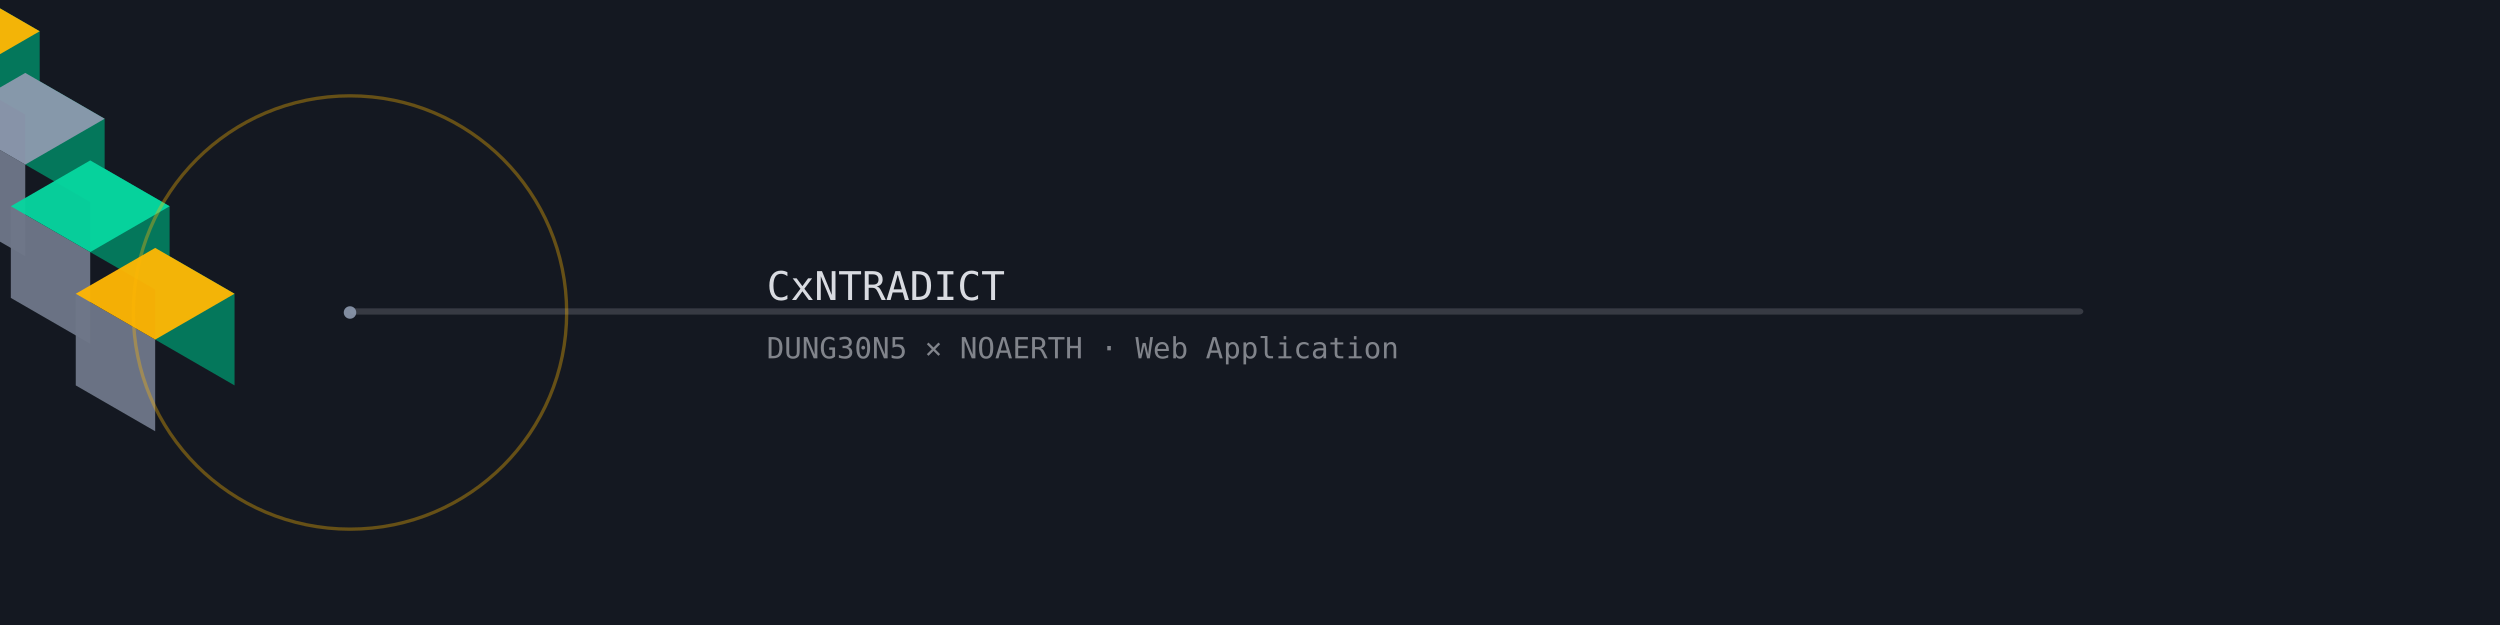
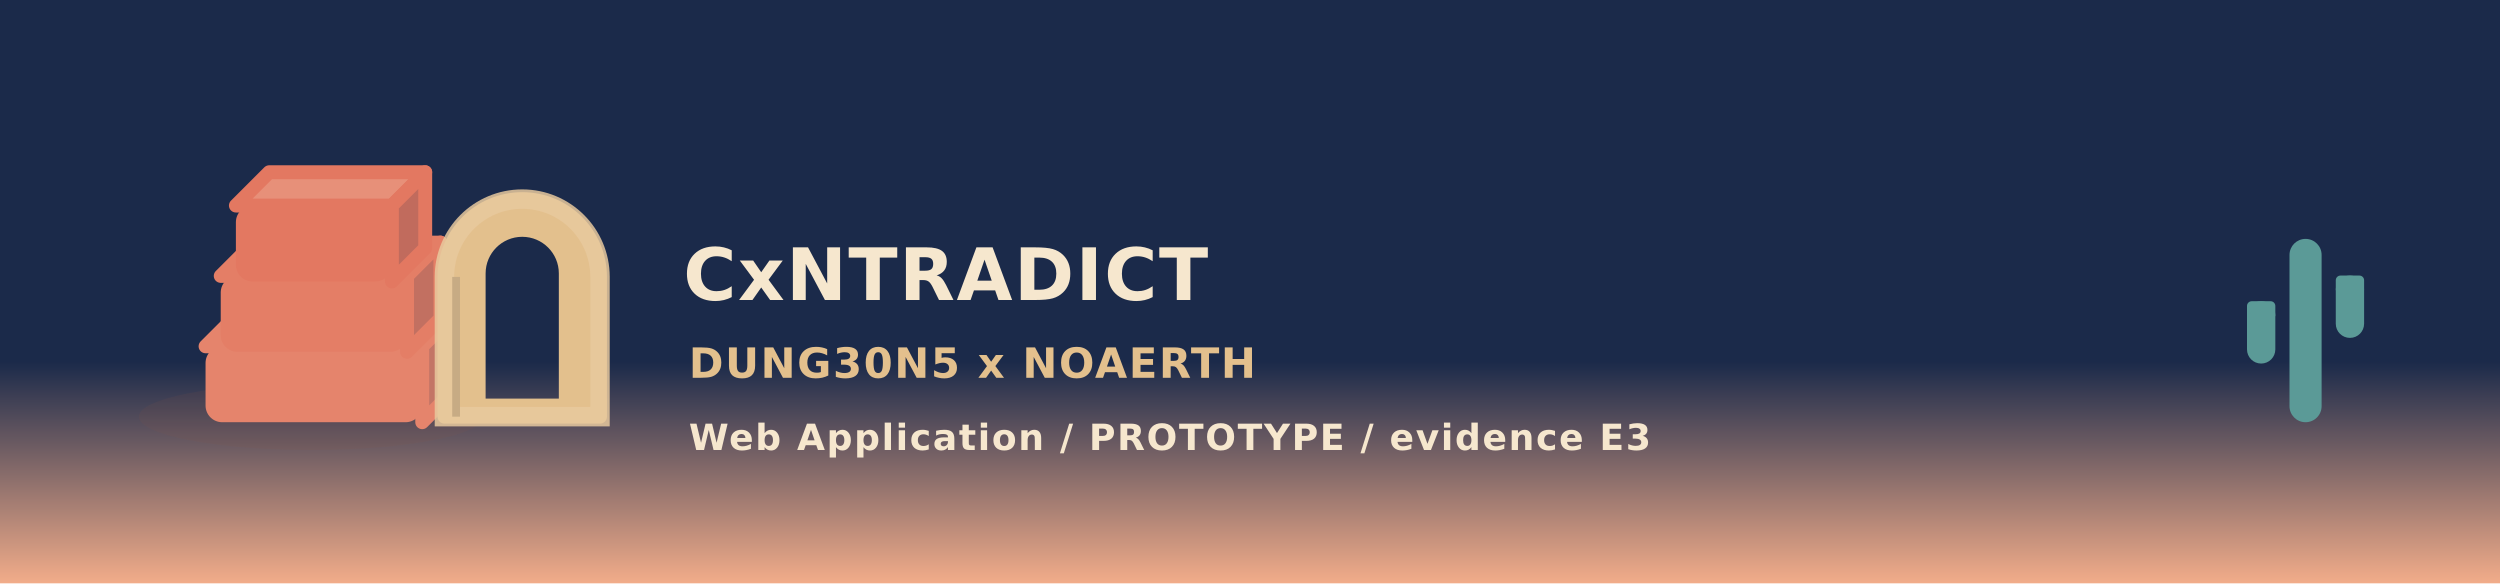
- <svg xmlns="http://www.w3.org/2000/svg" viewBox="0 0 1200 300" width="1200" height="300" role="img" aria-label="CxNTRADICT identity object">
-   <rect width="1200" height="300" fill="#141821" />
-   <defs>
-     <linearGradient id="gft" x1="0" y1="0" x2="1" y2="1">
-       <stop offset="0%" stop-color="#ffb703" />
-       <stop offset="100%" stop-color="#8d99ae" />
-     </linearGradient>
-   </defs>
-   <rect x="168.00" y="148.00" width="832.00" height="3.00" rx="2.00" fill="rgba(238,241,246,0.160)" opacity="1.00" />
-   <polygon points="-19.05,37.00 19.05,59.00 19.05,15.00 -19.05,-7.00" fill="#037c5d" opacity="0.95" />
-   <polygon points="-57.16,59.00 -19.05,81.00 -19.05,37.00 -57.16,15.00" fill="#6e7788" opacity="0.95" />
-   <polygon points="-19.05,-7.00 19.05,15.00 -19.05,37.00 -57.16,15.00" fill="#ffb703" opacity="0.95" />
-   <polygon points="12.12,79.00 50.23,101.00 50.23,57.00 12.12,35.00" fill="#037c5d" opacity="0.95" />
-   <polygon points="-25.98,101.00 12.12,123.00 12.12,79.00 -25.98,57.00" fill="#6e7788" opacity="0.95" />
-   <polygon points="12.12,35.00 50.23,57.00 12.12,79.00 -25.98,57.00" fill="#8d99ae" opacity="0.95" />
-   <polygon points="43.30,121.00 81.41,143.00 81.41,99.00 43.30,77.00" fill="#037c5d" opacity="0.95" />
-   <polygon points="5.20,143.00 43.30,165.00 43.30,121.00 5.20,99.00" fill="#6e7788" opacity="0.95" />
-   <polygon points="43.30,77.00 81.41,99.00 43.30,121.00 5.20,99.00" fill="#06d6a0" opacity="0.95" />
-   <polygon points="74.48,163.00 112.58,185.00 112.58,141.00 74.48,119.00" fill="#037c5d" opacity="0.95" />
-   <polygon points="36.37,185.00 74.48,207.00 74.48,163.00 36.37,141.00" fill="#6e7788" opacity="0.95" />
-   <polygon points="74.48,119.00 112.58,141.00 74.48,163.00 36.37,141.00" fill="#ffb703" opacity="0.95" />
+ <svg xmlns="http://www.w3.org/2000/svg" width="900" height="210" viewBox="0 0 900 210" role="img" aria-label="CxNTRADICT - identity object">
+   <linearGradient id="skyf" x1="0" y1="0" x2="0" y2="1">
+     <stop offset="0" stop-color="#1b2a4a" />
+     <stop offset="0.62" stop-color="#1b2a4a" />
+     <stop offset="1" stop-color="#f3ad8a" />
+   </linearGradient>
+   <rect width="900" height="210" fill="url(#skyf)" />
+   <rect x="0" y="352" width="900" height="-142" fill="#e3c08d" />
+   <rect x="0" y="352" width="900" height="3" fill="#e6c596" />
+   <ellipse cx="112" cy="150" rx="62" ry="12" fill="rgba(138,90,68,0.11)" />
  <g>
-     <circle cx="168.00" cy="150.00" r="104.00" fill="none" stroke="rgba(255,183,3,0.350)" stroke-width="1.60" opacity="1.00" />
-     <animate attributeName="opacity" values="0.25;1.0;0.25" dur="18.0s" begin="0s" repeatCount="indefinite" />
+     <path d="M74,124.67 L152,124.67 L164,112.67 L86,112.67 Z" fill="#e99a82" stroke="#e5846c" stroke-width="5" stroke-linejoin="round" />
+     <path d="M152,124.67 L164,112.67 L164,140 L152,152 Z" fill="#c37566" stroke="#e5846c" stroke-width="5" stroke-linejoin="round" />
+     <rect x="74" y="124.67" width="78" height="27.33" rx="6" fill="#e5846c" />
+     <path d="M79.46,99.33 L146.54,99.33 L158.54,87.33 L91.46,87.33 Z" fill="#e8957d" stroke="#e47e66" stroke-width="5" stroke-linejoin="round" />
+     <path d="M146.54,99.33 L158.54,87.33 L158.54,114.67 L146.54,126.67 Z" fill="#c27061" stroke="#e47e66" stroke-width="5" stroke-linejoin="round" />
+     <rect x="79.46" y="99.33" width="67.08" height="27.33" rx="6" fill="#e47e66" />
+     <path d="M84.92,74 L141.08,74 L153.08,62 L96.92,62 Z" fill="#e79079" stroke="#e37861" stroke-width="5" stroke-linejoin="round" />
+     <path d="M141.08,74 L153.08,62 L153.08,89.33 L141.08,101.33 Z" fill="#c16b5d" stroke="#e37861" stroke-width="5" stroke-linejoin="round" />
+     <rect x="84.92" y="74" width="56.16" height="27.33" rx="6" fill="#e37861" />
+     <animate attributeName="opacity" values="0.72;1;0.72" dur="6s" begin="0s" repeatCount="indefinite" />
  </g>
-   <circle cx="168" cy="150" r="3" fill="rgba(141,153,174,0.900)">
-     <animate attributeName="opacity" values="0.35;0.95;0.35" dur="18.0s" begin="0s" repeatCount="indefinite" />
-   </circle>
-   <text x="368" y="144" font-family="ui-monospace,Menlo,monospace" font-size="19" fill="rgba(238,241,246,0.900)">CxNTRADICT</text>
-   <text x="368" y="172" font-family="ui-monospace,Menlo,monospace" font-size="14" fill="rgba(238,241,246,0.500)">DUNG30N5 × NOAERTH · Web Application</text>
+   <path d="M160,150 L160,99.68 A28,28 0 0 1 216,99.68 L216,150 Z M172.32,146 L172.32,98.43 A15.68,15.68 0 0 1 203.68,98.43 L203.68,146 Z" fill="#e3c08d" fill-rule="evenodd" stroke="#e3c08d" stroke-width="5" stroke-linejoin="round" />
+   <path d="M160,150 L160,99.68 A28,28 0 0 1 216,99.68 L216,150 Z" fill="none" stroke="#e8c99d" stroke-width="7" stroke-linecap="round" opacity="0.85" />
+   <rect x="162.8" y="99.68" width="2.8" height="50.32" fill="#c7ab84" />
+   <text x="246" y="108" font-family="Verdana,DejaVu Sans,sans-serif" font-size="26" font-weight="700" letter-spacing="0.6" fill="#f6e7ce" text-anchor="start">CxNTRADICT</text>
+   <text x="248" y="136" font-family="Verdana,DejaVu Sans,sans-serif" font-size="15" font-weight="700" letter-spacing="0.6" fill="#e3c08d" text-anchor="start">DUNG30N5 x NOAERTH</text>
+   <text x="248" y="162" font-family="Verdana,DejaVu Sans,sans-serif" font-size="13" font-weight="700" letter-spacing="0.6" fill="#f6e7ce" text-anchor="start">Web Application  /  PROTOTYPE  /  evidence E3</text>
+   <rect x="824.22" y="86" width="11.56" height="66" rx="5.78" fill="#5b9a97" />
+   <rect x="808.92" y="108.44" width="10.2" height="22.44" rx="5.1" fill="#5b9a97" />
+   <rect x="808.92" y="108.44" width="10.2" height="6.6" rx="1.7" fill="#5b9a97" />
+   <rect x="840.88" y="99.2" width="10.2" height="22.44" rx="5.1" fill="#5b9a97" />
+   <rect x="840.88" y="99.2" width="10.2" height="6.6" rx="1.7" fill="#5b9a97" />
</svg>
